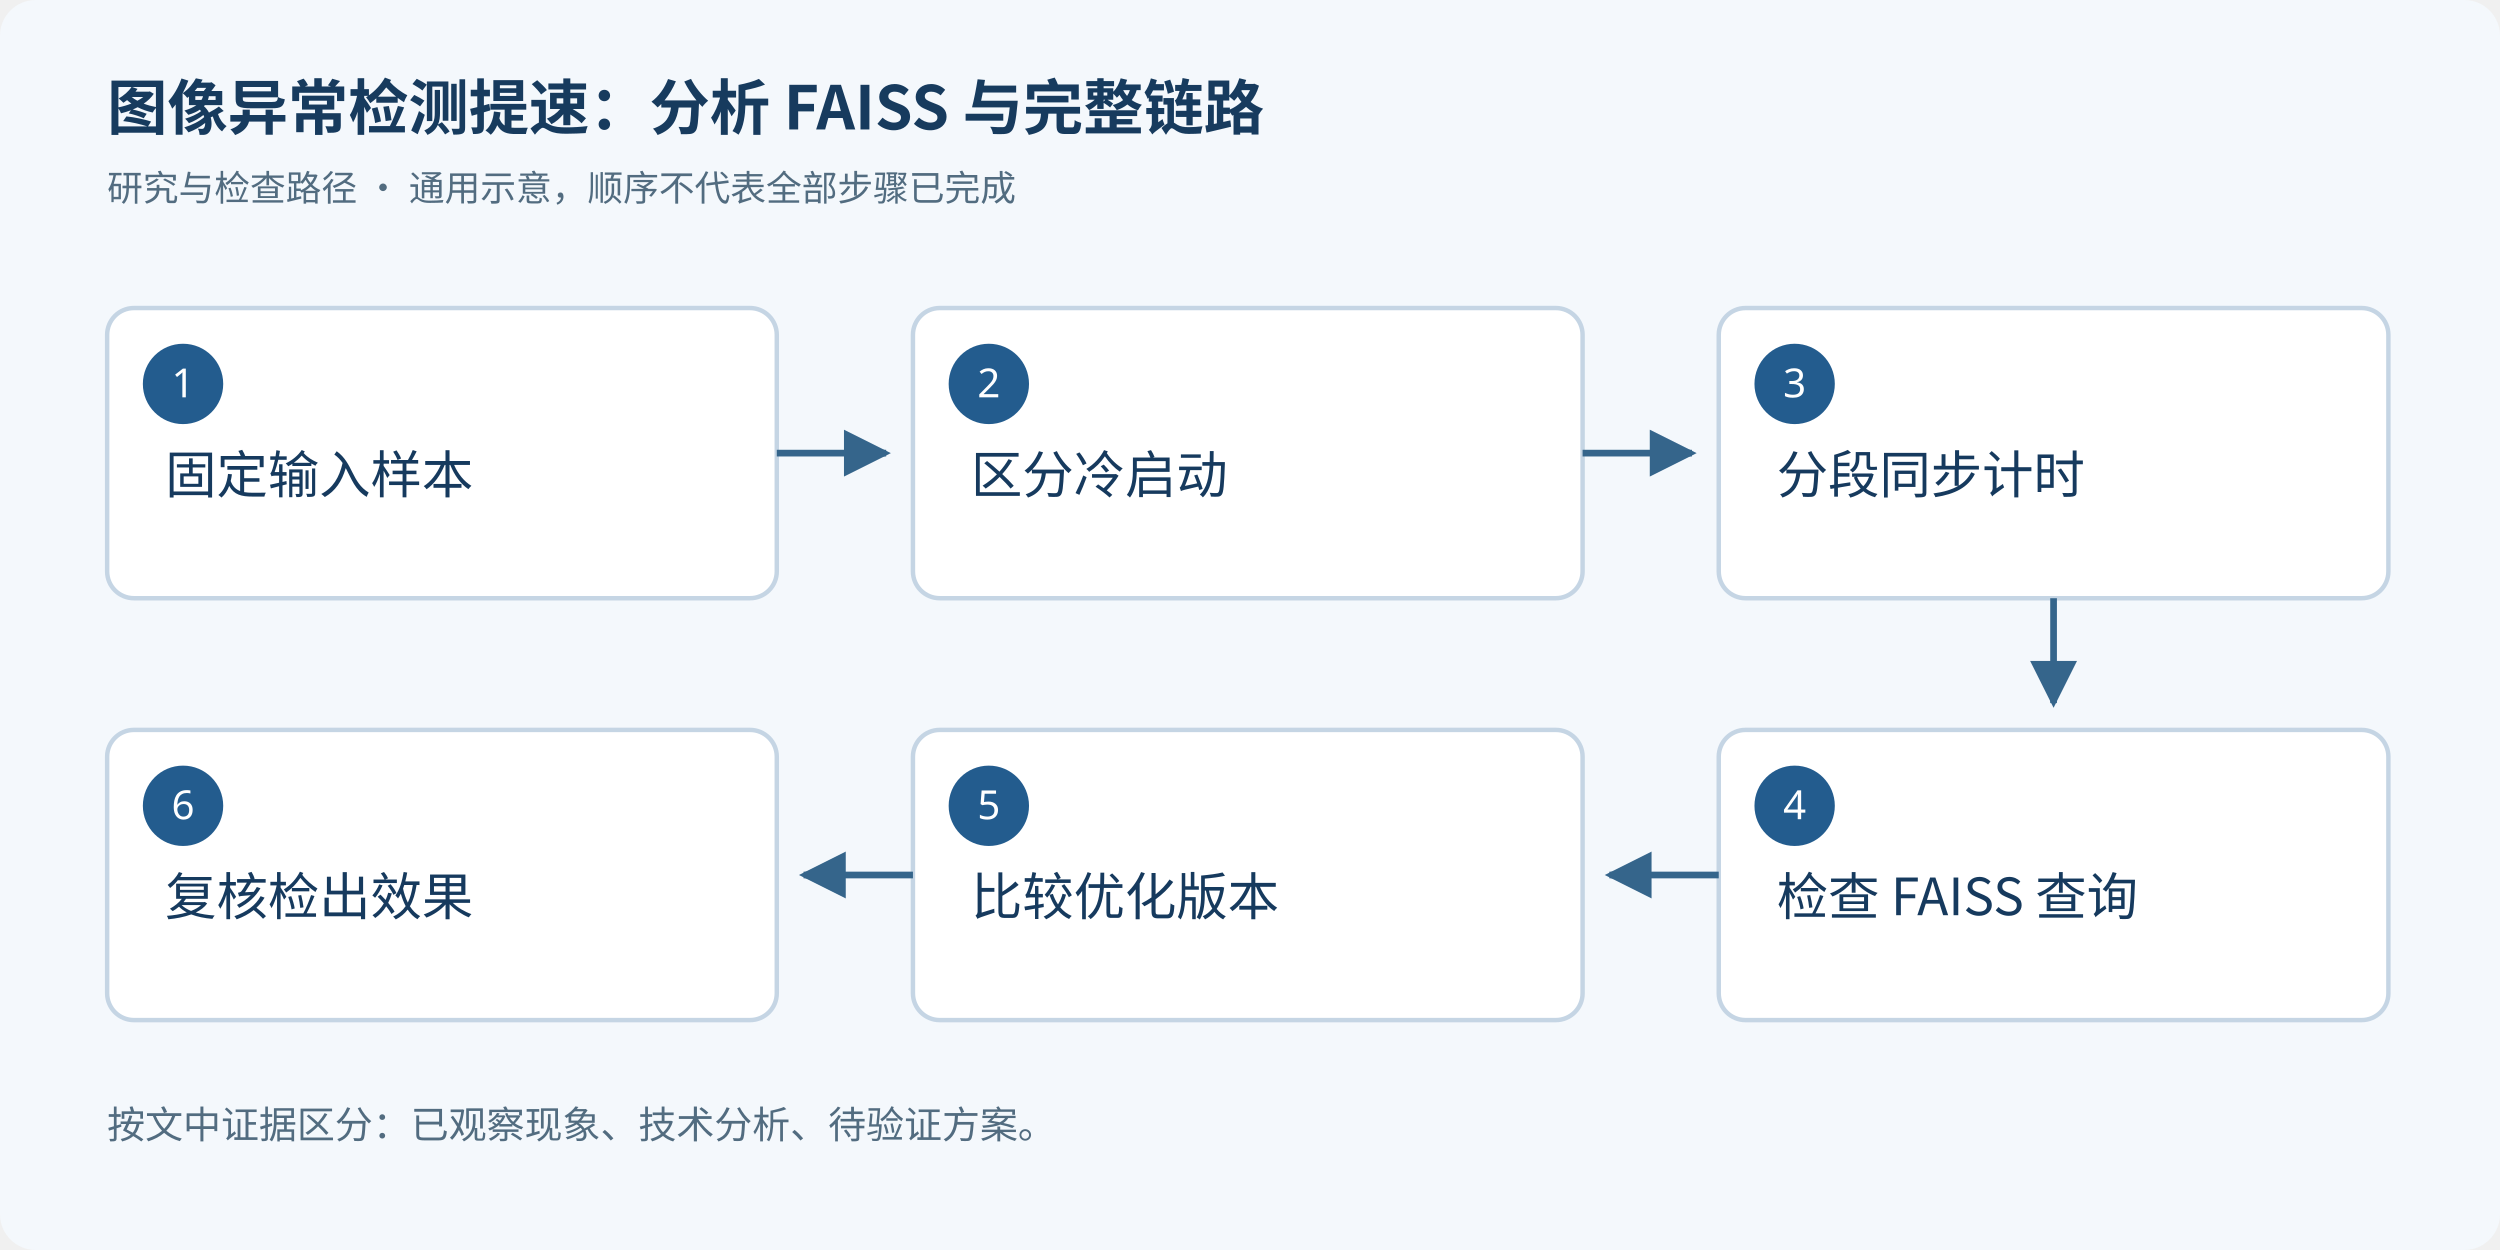
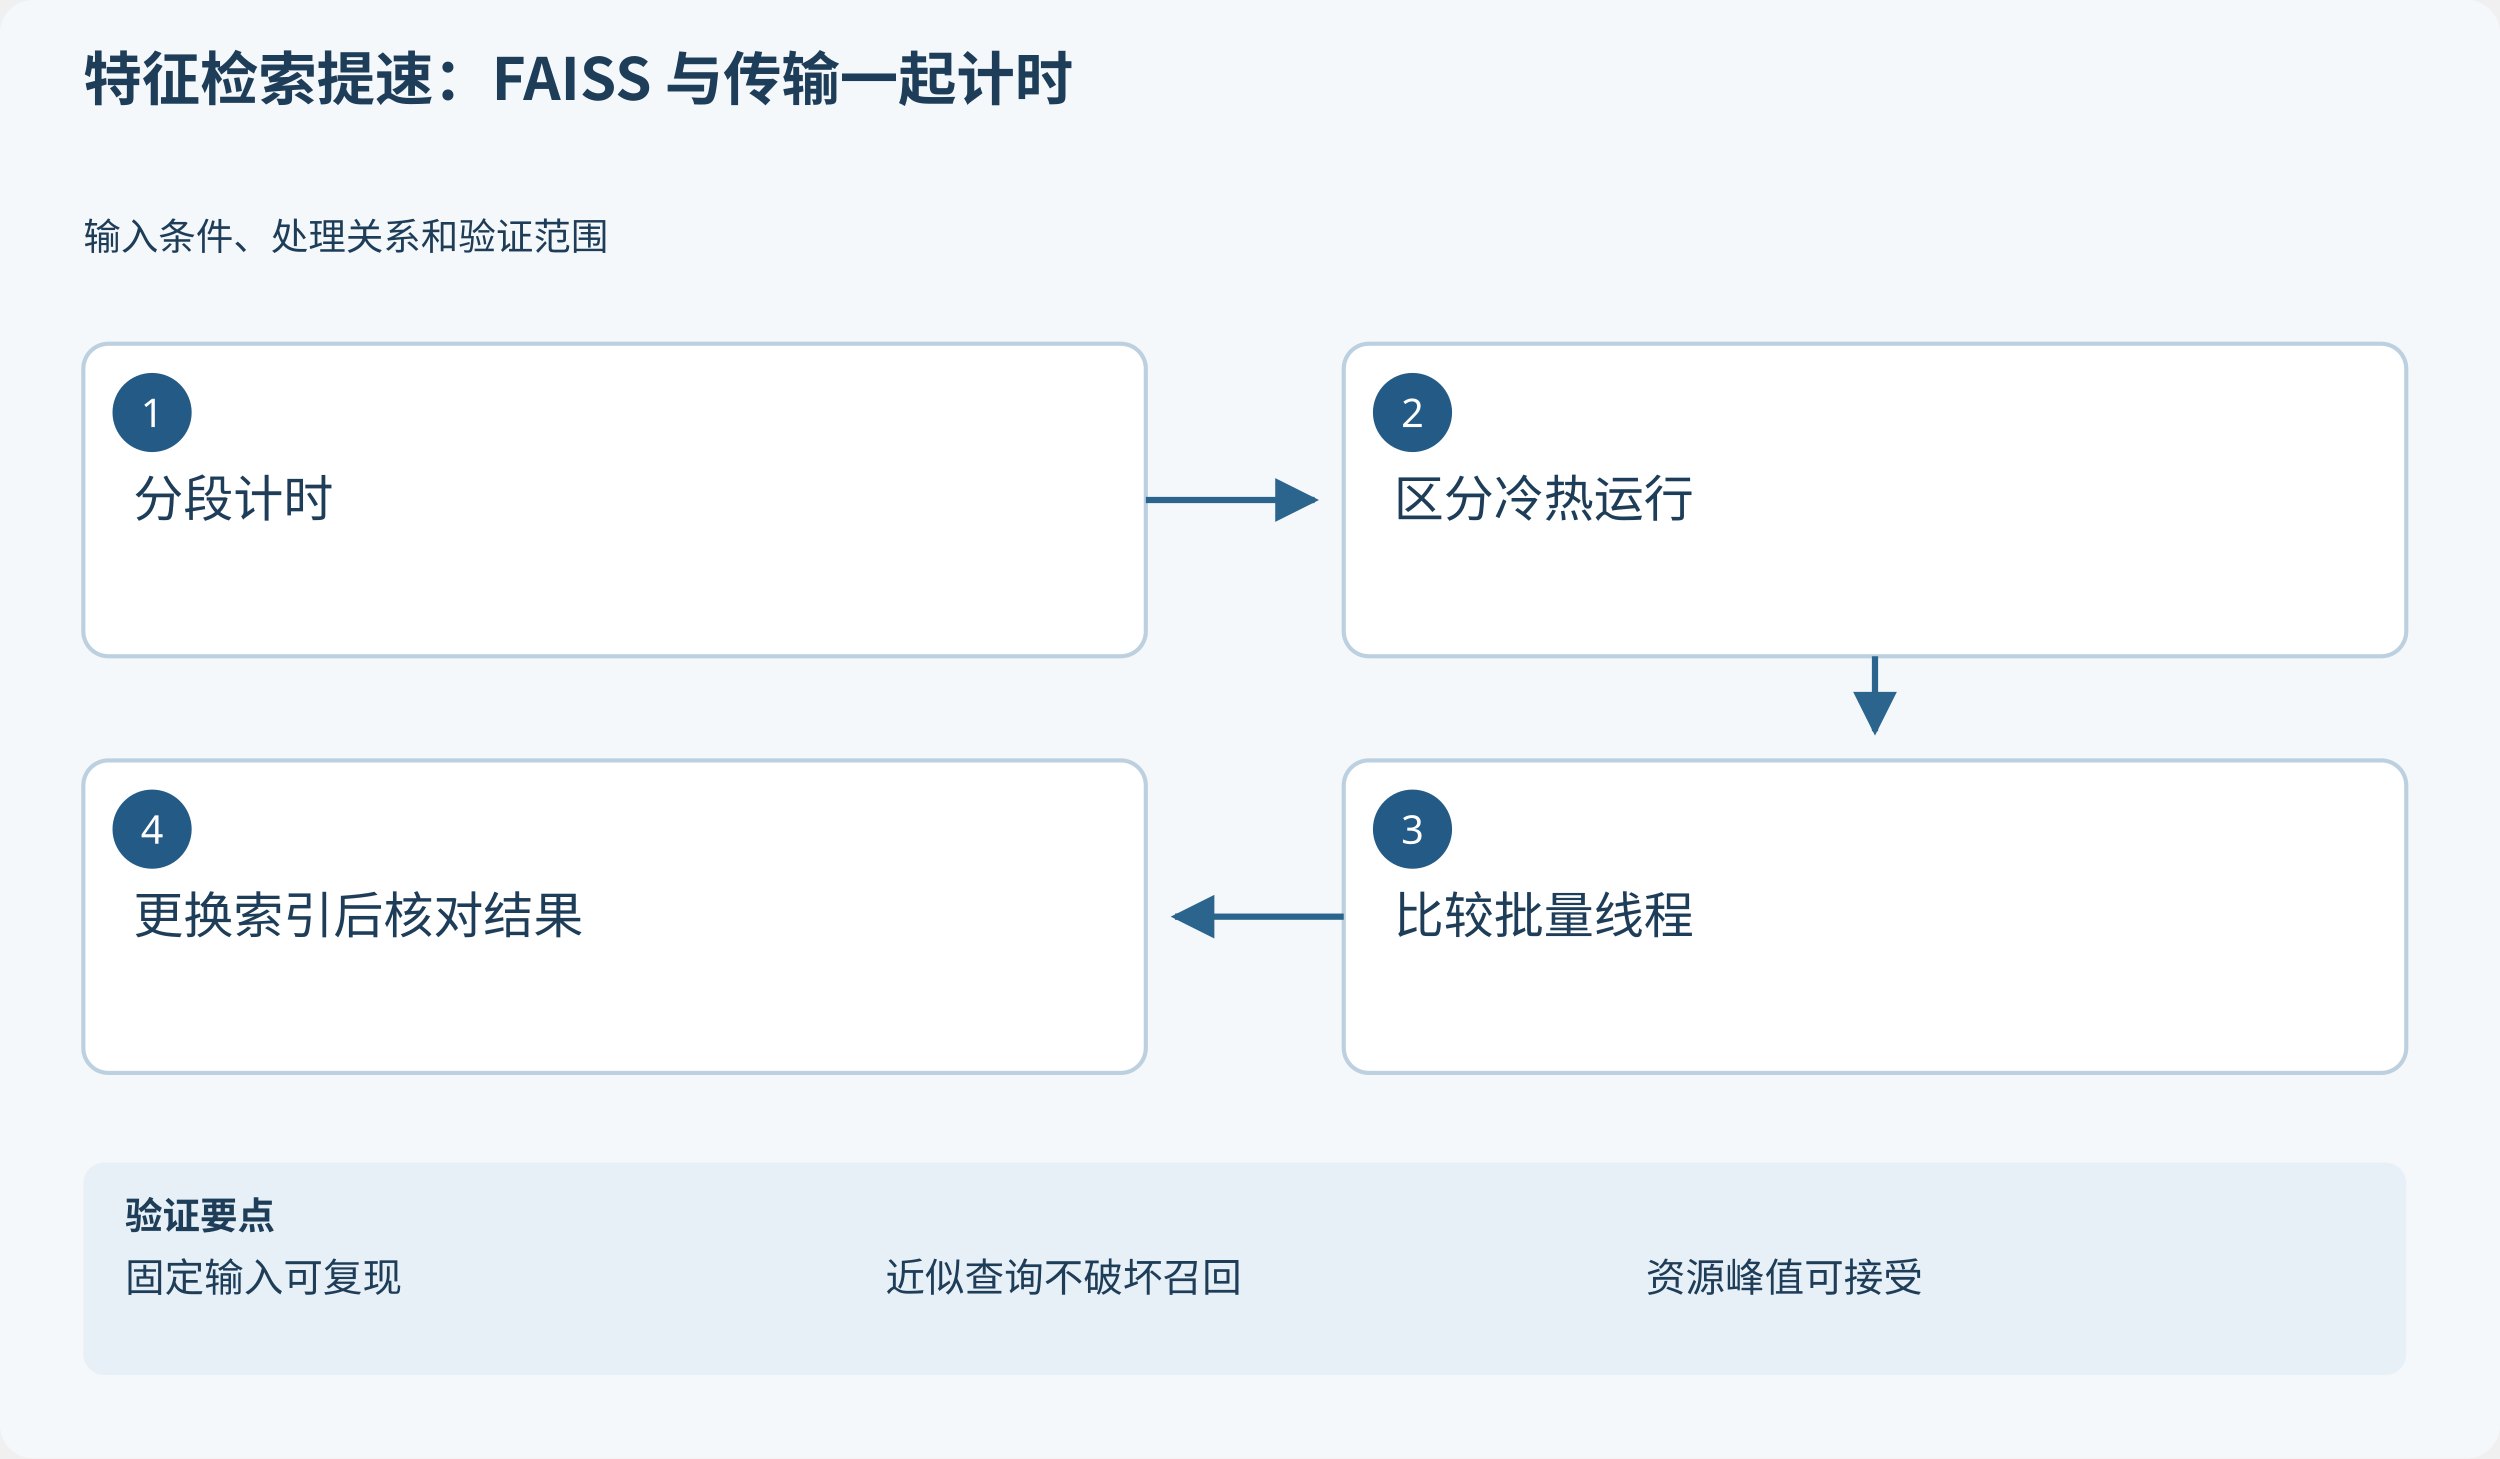
- <svg xmlns="http://www.w3.org/2000/svg" width="1120" height="560" viewBox="0 0 1120 560" role="img">
+ <svg xmlns="http://www.w3.org/2000/svg" width="1200" height="700" viewBox="0 0 1200 700" role="img">
  <defs>
    <marker id="arrow" viewBox="0 0 10 10" refX="9" refY="5" markerWidth="7" markerHeight="7" orient="auto">
-       <path d="M 0 0 L 10 5 L 0 10 z" fill="#35658b" />
+       <path d="M0 0L10 5L0 10Z" fill="#2b658e" />
    </marker>
  </defs>
-   <rect width="1120" height="560" rx="16" fill="#f4f8fc" />
-   <text x="48" y="58" font-size="27" font-weight="700" fill="#173b5e" font-family="Noto Sans CJK SC, Microsoft YaHei, sans-serif">图像异常检测提速：分析 FAISS 与完整链路</text>
-   <text x="48" y="90" font-size="16" fill="#526c80" font-family="Noto Sans CJK SC, Microsoft YaHei, sans-serif">研究与检查路径 · 通用示意，顺序不代表全部步骤已完成</text>
-   <rect x="48" y="138" width="300" height="130" rx="12" fill="white" stroke="#c5d5e4" stroke-width="2" />
-   <circle cx="82" cy="172" r="18" fill="#235c8e" />
-   <text x="82" y="178" text-anchor="middle" fill="white" font-size="18" font-family="sans-serif">1</text>
-   <text x="74" y="221" font-size="23" fill="#163a5e" font-family="Noto Sans CJK SC, Microsoft YaHei, sans-serif">固定输入样本</text>
-   <rect x="409" y="138" width="300" height="130" rx="12" fill="white" stroke="#c5d5e4" stroke-width="2" />
-   <circle cx="443" cy="172" r="18" fill="#235c8e" />
-   <text x="443" y="178" text-anchor="middle" fill="white" font-size="18" font-family="sans-serif">2</text>
-   <text x="435" y="221" font-size="23" fill="#163a5e" font-family="Noto Sans CJK SC, Microsoft YaHei, sans-serif">区分冷启动</text>
-   <rect x="770" y="138" width="300" height="130" rx="12" fill="white" stroke="#c5d5e4" stroke-width="2" />
-   <circle cx="804" cy="172" r="18" fill="#235c8e" />
-   <text x="804" y="178" text-anchor="middle" fill="white" font-size="18" font-family="sans-serif">3</text>
-   <text x="796" y="221" font-size="23" fill="#163a5e" font-family="Noto Sans CJK SC, Microsoft YaHei, sans-serif">分段同步计时</text>
-   <rect x="770" y="327" width="300" height="130" rx="12" fill="white" stroke="#c5d5e4" stroke-width="2" />
-   <circle cx="804" cy="361" r="18" fill="#235c8e" />
-   <text x="804" y="367" text-anchor="middle" fill="white" font-size="18" font-family="sans-serif">4</text>
-   <text x="796" y="410" font-size="23" fill="#163a5e" font-family="Noto Sans CJK SC, Microsoft YaHei, sans-serif">检查 FAISS 查询</text>
-   <rect x="409" y="327" width="300" height="130" rx="12" fill="white" stroke="#c5d5e4" stroke-width="2" />
-   <circle cx="443" cy="361" r="18" fill="#235c8e" />
-   <text x="443" y="367" text-anchor="middle" fill="white" font-size="18" font-family="sans-serif">5</text>
-   <text x="435" y="410" font-size="23" fill="#163a5e" font-family="Noto Sans CJK SC, Microsoft YaHei, sans-serif">比较优化版本</text>
-   <rect x="48" y="327" width="300" height="130" rx="12" fill="white" stroke="#c5d5e4" stroke-width="2" />
-   <circle cx="82" cy="361" r="18" fill="#235c8e" />
-   <text x="82" y="367" text-anchor="middle" fill="white" font-size="18" font-family="sans-serif">6</text>
-   <text x="74" y="410" font-size="23" fill="#163a5e" font-family="Noto Sans CJK SC, Microsoft YaHei, sans-serif">复核检出效果</text>
-   <path d="M348 203 H397" stroke="#35658b" stroke-width="3" fill="none" marker-end="url(#arrow)" />
-   <path d="M709 203 H758" stroke="#35658b" stroke-width="3" fill="none" marker-end="url(#arrow)" />
-   <path d="M920 268 V315" stroke="#35658b" stroke-width="3" fill="none" marker-end="url(#arrow)" />
-   <path d="M770 392 H721" stroke="#35658b" stroke-width="3" fill="none" marker-end="url(#arrow)" />
-   <path d="M409 392 H360" stroke="#35658b" stroke-width="3" fill="none" marker-end="url(#arrow)" />
-   <text x="48" y="510" font-size="17" fill="#526c80" font-family="Noto Sans CJK SC, Microsoft YaHei, sans-serif">按文中证据区分：已观察现象、技术分析、待验证方案。</text>
+   <rect width="1200" height="700" rx="16" fill="#f5f8fb" />
+   <text x="40" y="48" font-size="28" font-weight="700" fill="#1e3d58" font-family="Noto Sans CJK SC,Microsoft YaHei,sans-serif">特征检索提速：FAISS 与传输一起计时</text>
+   <text x="40" y="120" font-size="18" font-weight="400" fill="#1e3d58" font-family="Noto Sans CJK SC,Microsoft YaHei,sans-serif">输入条件、处理关系和验证范围</text>
+   <rect x="40" y="165" width="510" height="150" rx="12" fill="white" stroke="#bdd0df" stroke-width="2" />
+   <circle cx="73" cy="198" r="19" fill="#245b86" />
+   <text x="73" y="205" text-anchor="middle" font-size="19" fill="white" font-family="sans-serif">1</text>
+   <text x="64" y="248" font-size="24" font-weight="400" fill="#1e3d58" font-family="Noto Sans CJK SC,Microsoft YaHei,sans-serif">分段计时</text>
+   <rect x="645" y="165" width="510" height="150" rx="12" fill="white" stroke="#bdd0df" stroke-width="2" />
+   <circle cx="678" cy="198" r="19" fill="#245b86" />
+   <text x="678" y="205" text-anchor="middle" font-size="19" fill="white" font-family="sans-serif">2</text>
+   <text x="669" y="248" font-size="24" font-weight="400" fill="#1e3d58" font-family="Noto Sans CJK SC,Microsoft YaHei,sans-serif">区分冷热运行</text>
+   <rect x="645" y="365" width="510" height="150" rx="12" fill="white" stroke="#bdd0df" stroke-width="2" />
+   <circle cx="678" cy="398" r="19" fill="#245b86" />
+   <text x="678" y="405" text-anchor="middle" font-size="19" fill="white" font-family="sans-serif">3</text>
+   <text x="669" y="448" font-size="24" font-weight="400" fill="#1e3d58" font-family="Noto Sans CJK SC,Microsoft YaHei,sans-serif">比较批量线程</text>
+   <rect x="40" y="365" width="510" height="150" rx="12" fill="white" stroke="#bdd0df" stroke-width="2" />
+   <circle cx="73" cy="398" r="19" fill="#245b86" />
+   <text x="73" y="405" text-anchor="middle" font-size="19" fill="white" font-family="sans-serif">4</text>
+   <text x="64" y="448" font-size="24" font-weight="400" fill="#1e3d58" font-family="Noto Sans CJK SC,Microsoft YaHei,sans-serif">更换索引后核对结果</text>
+   <path d="M550 240H631" stroke="#2b658e" stroke-width="3" fill="none" marker-end="url(#arrow)" />
+   <path d="M900 315V351" stroke="#2b658e" stroke-width="3" fill="none" marker-end="url(#arrow)" />
+   <path d="M645 440H564" stroke="#2b658e" stroke-width="3" fill="none" marker-end="url(#arrow)" />
+   <rect x="40" y="558" width="1115" height="102" rx="10" fill="#e8f0f7" />
+   <text x="60" y="590" font-size="18" font-weight="700" fill="#1e3d58" font-family="Noto Sans CJK SC,Microsoft YaHei,sans-serif">验证要点</text>
+   <text x="60" y="620" font-size="19" font-weight="400" fill="#1e3d58" font-family="Noto Sans CJK SC,Microsoft YaHei,sans-serif">固定输入可复现</text>
+   <text x="425" y="620" font-size="19" font-weight="400" fill="#1e3d58" font-family="Noto Sans CJK SC,Microsoft YaHei,sans-serif">近似查询不破坏召回</text>
+   <text x="790" y="620" font-size="19" font-weight="400" fill="#1e3d58" font-family="Noto Sans CJK SC,Microsoft YaHei,sans-serif">资源峰值可接受</text>
</svg>
